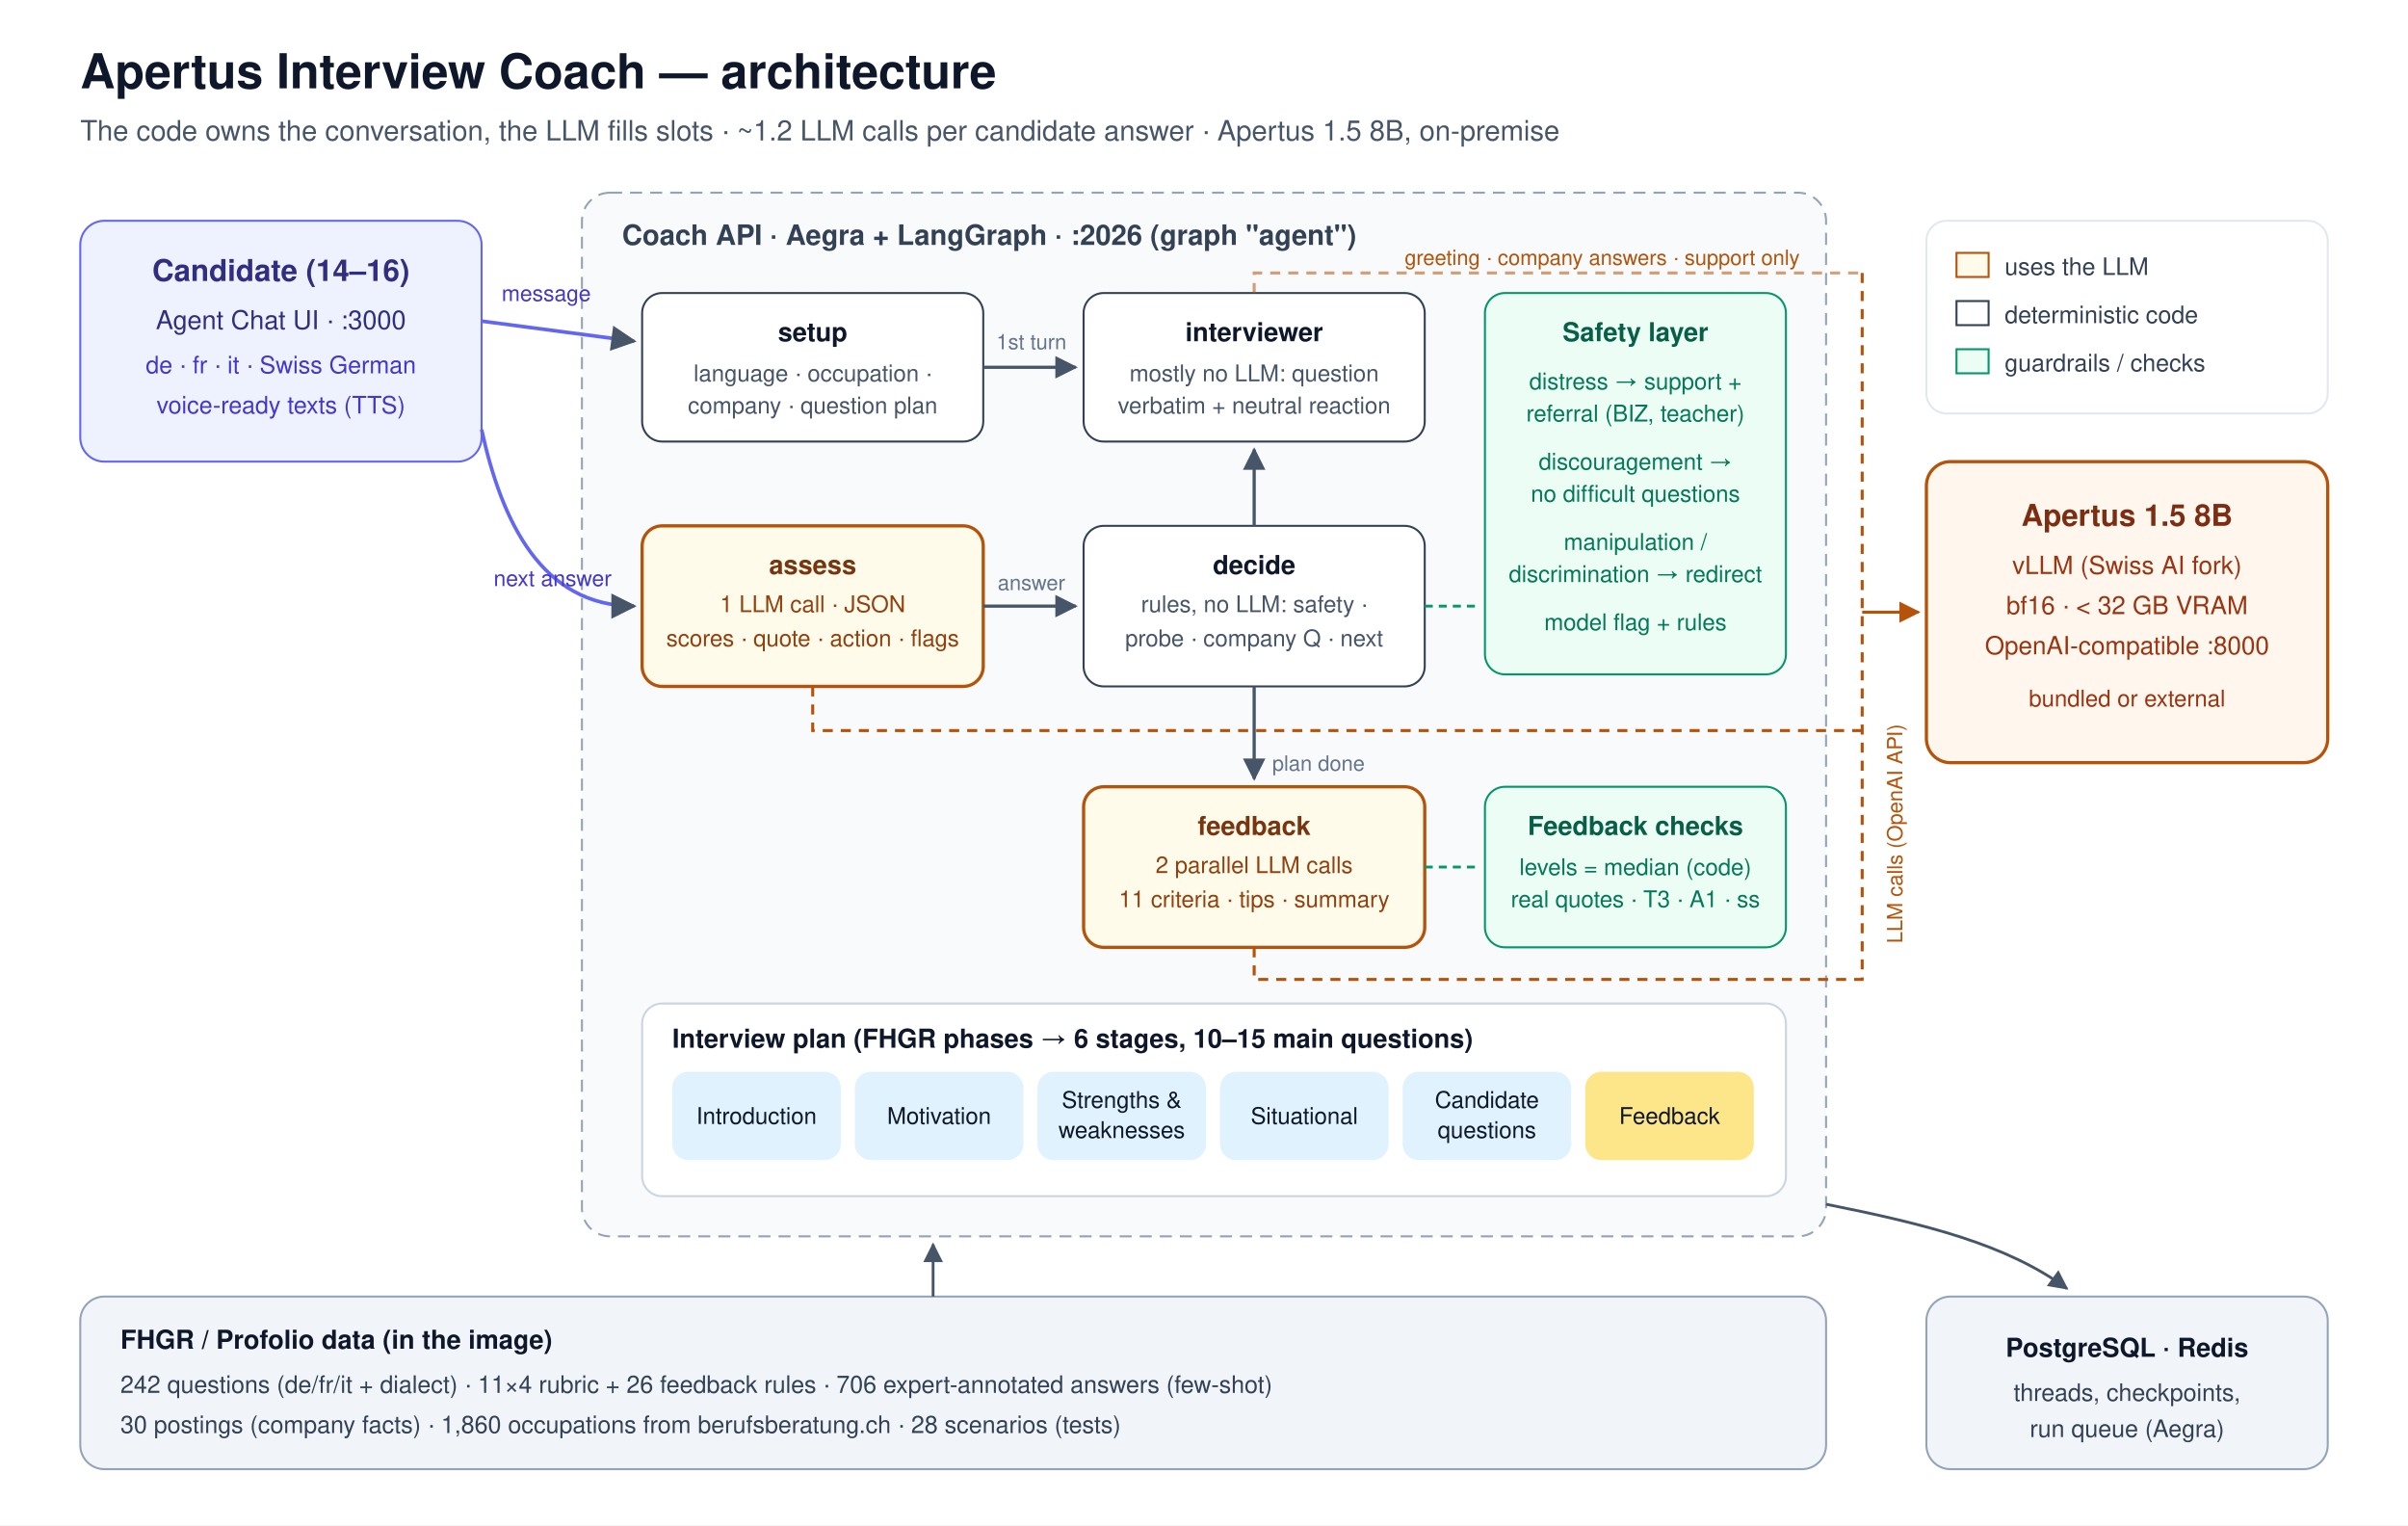
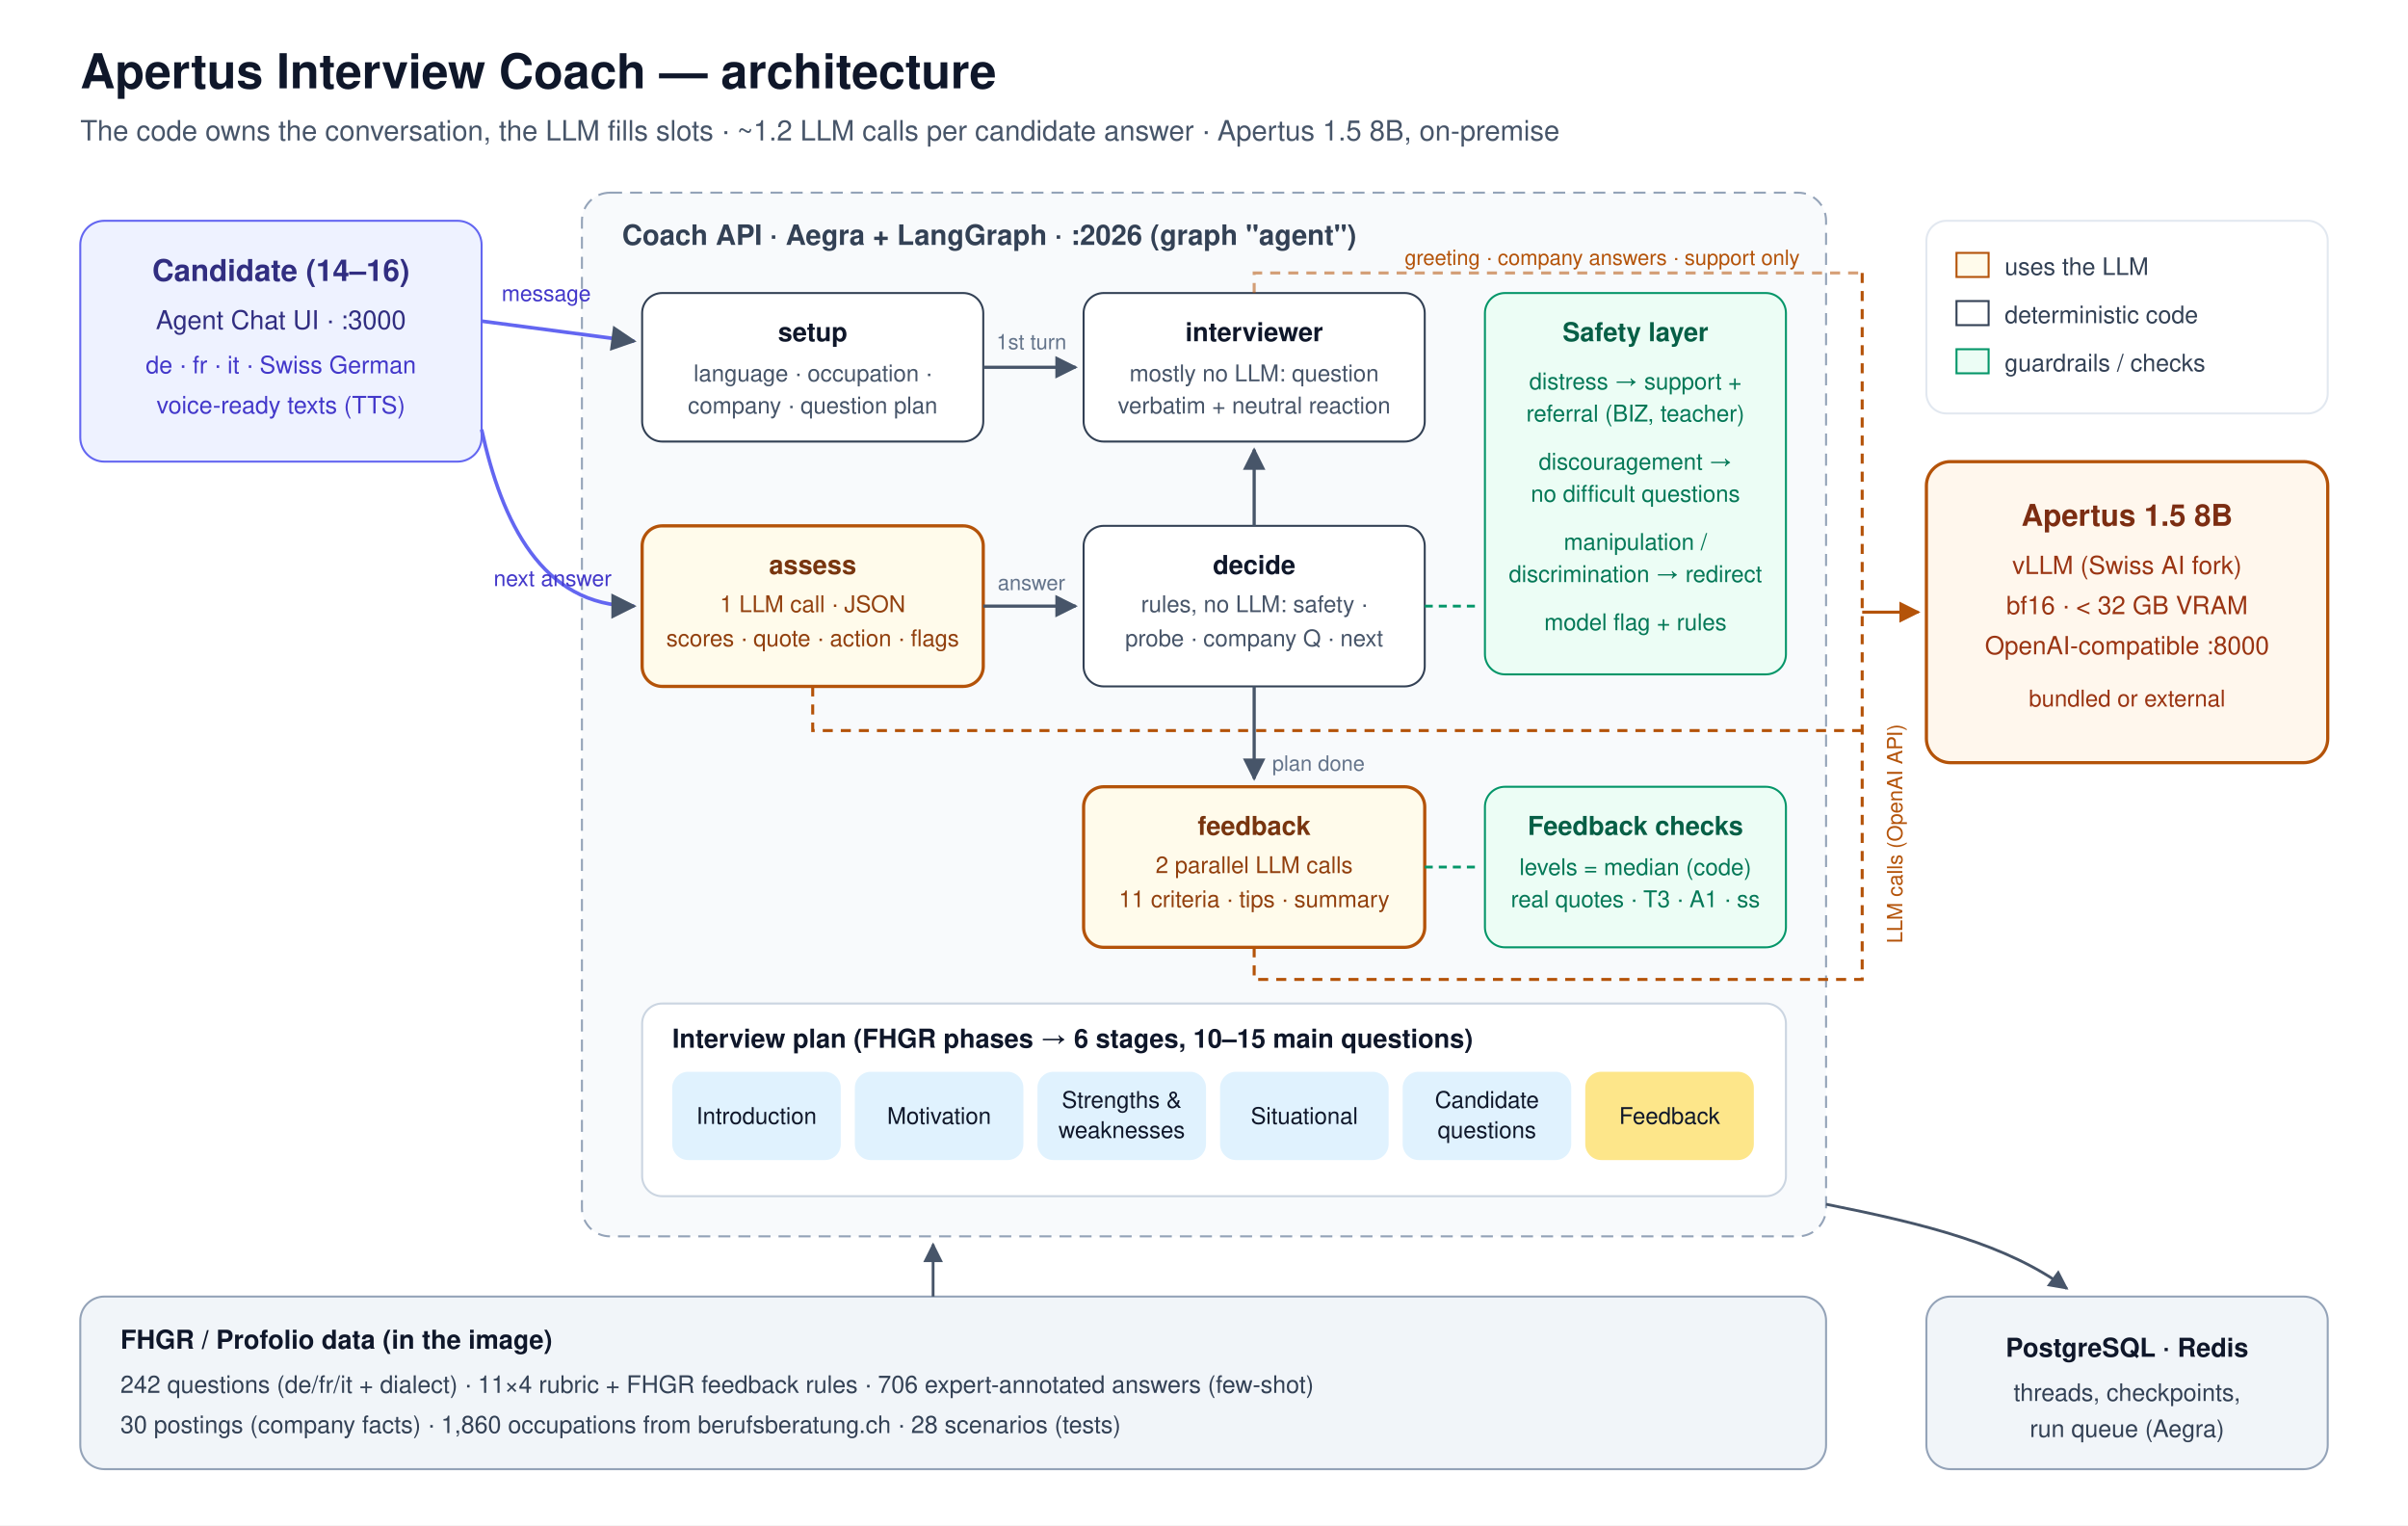
<svg xmlns="http://www.w3.org/2000/svg" viewBox="0 0 1200 760" width="1200" height="760" font-family="Segoe UI, Helvetica, Arial, sans-serif">
  <defs>
    <marker id="a" viewBox="0 0 10 10" refX="9" refY="5" markerWidth="7" markerHeight="7" orient="auto-start-reverse">
      <path d="M0,0 L10,5 L0,10 z" fill="#475569" />
    </marker>
    <marker id="b" viewBox="0 0 10 10" refX="9" refY="5" markerWidth="7" markerHeight="7" orient="auto-start-reverse">
      <path d="M0,0 L10,5 L0,10 z" fill="#b45309" />
    </marker>
  </defs>
  <rect width="1200" height="760" fill="#ffffff" />
  <text x="40" y="44" font-size="24" font-weight="700" fill="#0f172a">Apertus Interview Coach — architecture</text>
  <text x="40" y="70" font-size="14" fill="#475569">The code owns the conversation, the LLM fills slots · ~1.2 LLM calls per candidate answer · Apertus 1.5 8B, on-premise</text>
  <rect x="40" y="110" width="200" height="120" rx="12" fill="#eef2ff" stroke="#6366f1" />
  <text x="140" y="140" text-anchor="middle" font-size="15" font-weight="700" fill="#312e81">Candidate (14–16)</text>
  <text x="140" y="164" text-anchor="middle" font-size="13" fill="#312e81">Agent Chat UI · :3000</text>
  <text x="140" y="186" text-anchor="middle" font-size="12" fill="#4338ca">de · fr · it · Swiss German</text>
  <text x="140" y="206" text-anchor="middle" font-size="12" fill="#4338ca">voice-ready texts (TTS)</text>
  <rect x="290" y="96" width="620" height="520" rx="14" fill="#f8fafc" stroke="#94a3b8" stroke-dasharray="6 4" />
  <text x="310" y="122" font-size="14" font-weight="700" fill="#334155">Coach API · Aegra + LangGraph · :2026 (graph "agent")</text>
  <g font-size="13">
    <rect x="320" y="146" width="170" height="74" rx="10" fill="#ffffff" stroke="#334155" />
    <text x="405" y="170" text-anchor="middle" font-weight="700" fill="#0f172a">setup</text>
    <text x="405" y="190" text-anchor="middle" font-size="11.5" fill="#475569">language · occupation ·</text>
    <text x="405" y="206" text-anchor="middle" font-size="11.5" fill="#475569">company · question plan</text>
    <rect x="320" y="262" width="170" height="80" rx="10" fill="#fffbeb" stroke="#b45309" stroke-width="1.6" />
    <text x="405" y="286" text-anchor="middle" font-weight="700" fill="#78350f">assess</text>
    <text x="405" y="305" text-anchor="middle" font-size="11.5" fill="#92400e">1 LLM call · JSON</text>
    <text x="405" y="322" text-anchor="middle" font-size="11.5" fill="#92400e">scores · quote · action · flags</text>
    <rect x="540" y="262" width="170" height="80" rx="10" fill="#ffffff" stroke="#334155" />
    <text x="625" y="286" text-anchor="middle" font-weight="700" fill="#0f172a">decide</text>
    <text x="625" y="305" text-anchor="middle" font-size="11.5" fill="#475569">rules, no LLM: safety ·</text>
    <text x="625" y="322" text-anchor="middle" font-size="11.5" fill="#475569">probe · company Q · next</text>
    <rect x="540" y="146" width="170" height="74" rx="10" fill="#ffffff" stroke="#334155" />
    <text x="625" y="170" text-anchor="middle" font-weight="700" fill="#0f172a">interviewer</text>
    <text x="625" y="190" text-anchor="middle" font-size="11.5" fill="#475569">mostly no LLM: question</text>
    <text x="625" y="206" text-anchor="middle" font-size="11.5" fill="#475569">verbatim + neutral reaction</text>
    <rect x="540" y="392" width="170" height="80" rx="10" fill="#fffbeb" stroke="#b45309" stroke-width="1.6" />
    <text x="625" y="416" text-anchor="middle" font-weight="700" fill="#78350f">feedback</text>
    <text x="625" y="435" text-anchor="middle" font-size="11.5" fill="#92400e">2 parallel LLM calls</text>
    <text x="625" y="452" text-anchor="middle" font-size="11.5" fill="#92400e">11 criteria · tips · summary</text>
    <rect x="740" y="146" width="150" height="190" rx="10" fill="#ecfdf5" stroke="#059669" />
    <text x="815" y="170" text-anchor="middle" font-weight="700" fill="#065f46">Safety layer</text>
    <text x="815" y="194" text-anchor="middle" font-size="11.5" fill="#047857">distress → support +</text>
    <text x="815" y="210" text-anchor="middle" font-size="11.5" fill="#047857">referral (BIZ, teacher)</text>
    <text x="815" y="234" text-anchor="middle" font-size="11.5" fill="#047857">discouragement →</text>
    <text x="815" y="250" text-anchor="middle" font-size="11.5" fill="#047857">no difficult questions</text>
    <text x="815" y="274" text-anchor="middle" font-size="11.5" fill="#047857">manipulation /</text>
    <text x="815" y="290" text-anchor="middle" font-size="11.5" fill="#047857">discrimination → redirect</text>
    <text x="815" y="314" text-anchor="middle" font-size="11.5" fill="#047857">model flag + rules</text>
    <rect x="740" y="392" width="150" height="80" rx="10" fill="#ecfdf5" stroke="#059669" />
    <text x="815" y="416" text-anchor="middle" font-weight="700" fill="#065f46">Feedback checks</text>
    <text x="815" y="436" text-anchor="middle" font-size="11.5" fill="#047857">levels = median (code)</text>
    <text x="815" y="452" text-anchor="middle" font-size="11.5" fill="#047857">real quotes · T3 · A1 · ss</text>
  </g>
  <path d="M490 183 L536 183" stroke="#475569" stroke-width="1.6" fill="none" marker-end="url(#a)" />
  <path d="M490 302 L536 302" stroke="#475569" stroke-width="1.6" fill="none" marker-end="url(#a)" />
  <path d="M625 262 L625 224" stroke="#475569" stroke-width="1.6" fill="none" marker-end="url(#a)" />
  <path d="M625 342 L625 388" stroke="#475569" stroke-width="1.6" fill="none" marker-end="url(#a)" />
  <path d="M710 302 L736 302" stroke="#059669" stroke-width="1.4" fill="none" stroke-dasharray="4 3" />
  <path d="M710 432 L736 432" stroke="#059669" stroke-width="1.4" fill="none" stroke-dasharray="4 3" />
  <text x="514" y="174" text-anchor="middle" font-size="10.5" fill="#64748b">1st turn</text>
  <text x="514" y="294" text-anchor="middle" font-size="10.5" fill="#64748b">answer</text>
  <text x="634" y="384" font-size="10.5" fill="#64748b">plan done</text>
  <path d="M240 160 L316 170" stroke="#6366f1" stroke-width="1.8" fill="none" marker-end="url(#a)" />
  <path d="M316 302 C 270 302, 250 260, 240 214" stroke="#6366f1" stroke-width="1.8" fill="none" marker-start="url(#a)" />
  <text x="250" y="150" font-size="11" fill="#4338ca">message</text>
  <text x="246" y="292" font-size="11" fill="#4338ca">next answer</text>
  <rect x="320" y="500" width="570" height="96" rx="10" fill="#ffffff" stroke="#cbd5e1" />
  <text x="335" y="522" font-size="13" font-weight="700" fill="#0f172a">Interview plan (FHGR phases → 6 stages, 10–15 main questions)</text>
  <g font-size="11.5" fill="#0f172a">
    <rect x="335" y="534" width="84" height="44" rx="8" fill="#e0f2fe" />
    <text x="377" y="560" text-anchor="middle">Introduction</text>
    <rect x="426" y="534" width="84" height="44" rx="8" fill="#e0f2fe" />
    <text x="468" y="560" text-anchor="middle">Motivation</text>
    <rect x="517" y="534" width="84" height="44" rx="8" fill="#e0f2fe" />
    <text x="559" y="552" text-anchor="middle">Strengths &amp;</text>
    <text x="559" y="567" text-anchor="middle">weaknesses</text>
    <rect x="608" y="534" width="84" height="44" rx="8" fill="#e0f2fe" />
    <text x="650" y="560" text-anchor="middle">Situational</text>
    <rect x="699" y="534" width="84" height="44" rx="8" fill="#e0f2fe" />
    <text x="741" y="552" text-anchor="middle">Candidate</text>
    <text x="741" y="567" text-anchor="middle">questions</text>
    <rect x="790" y="534" width="84" height="44" rx="8" fill="#fde68a" />
    <text x="832" y="560" text-anchor="middle">Feedback</text>
  </g>
  <rect x="960" y="230" width="200" height="150" rx="12" fill="#fff7ed" stroke="#b45309" stroke-width="1.6" />
  <text x="1060" y="262" text-anchor="middle" font-size="15" font-weight="700" fill="#7c2d12">Apertus 1.5 8B</text>
  <text x="1060" y="286" text-anchor="middle" font-size="12.5" fill="#9a3412">vLLM (Swiss AI fork)</text>
  <text x="1060" y="306" text-anchor="middle" font-size="12.5" fill="#9a3412">bf16 · &lt; 32 GB VRAM</text>
  <text x="1060" y="326" text-anchor="middle" font-size="12.5" fill="#9a3412">OpenAI-compatible :8000</text>
  <text x="1060" y="352" text-anchor="middle" font-size="11.5" fill="#9a3412">bundled or external</text>
  <g stroke="#b45309" stroke-width="1.5" fill="none" stroke-dasharray="5 4">
    <path d="M405 342 L405 364 L928 364" />
    <path d="M625 472 L625 488 L928 488 L928 136" />
    <path d="M625 146 L625 136 L928 136" stroke-opacity="0.55" />
    <path d="M928 305 L956 305" stroke-dasharray="none" marker-end="url(#b)" />
  </g>
  <text x="948" y="470" font-size="10.5" fill="#b45309" transform="rotate(-90 948 470)">LLM calls (OpenAI API)</text>
  <text x="700" y="132" font-size="10.5" fill="#b45309">greeting · company answers · support only</text>
  <rect x="40" y="646" width="870" height="86" rx="12" fill="#f1f5f9" stroke="#94a3b8" />
  <text x="60" y="672" font-size="13" font-weight="700" fill="#0f172a">FHGR / Profolio data (in the image)</text>
-   <text x="60" y="694" font-size="12" fill="#334155">242 questions (de/fr/it + dialect) · 11×4 rubric + 26 feedback rules · 706 expert-annotated answers (few-shot)</text>
+   <text x="60" y="694" font-size="12" fill="#334155">242 questions (de/fr/it + dialect) · 11×4 rubric + FHGR feedback rules · 706 expert-annotated answers (few-shot)</text>
  <text x="60" y="714" font-size="12" fill="#334155">30 postings (company facts) · 1,860 occupations from berufsberatung.ch · 28 scenarios (tests)</text>
  <path d="M465 646 L465 620" stroke="#475569" stroke-width="1.4" fill="none" marker-end="url(#a)" />
  <rect x="960" y="646" width="200" height="86" rx="12" fill="#f1f5f9" stroke="#94a3b8" />
  <text x="1060" y="676" text-anchor="middle" font-size="13" font-weight="700" fill="#0f172a">PostgreSQL · Redis</text>
  <text x="1060" y="698" text-anchor="middle" font-size="12" fill="#334155">threads, checkpoints,</text>
  <text x="1060" y="716" text-anchor="middle" font-size="12" fill="#334155">run queue (Aegra)</text>
  <path d="M910 600 C 960 610, 1000 620, 1030 642" stroke="#475569" stroke-width="1.4" fill="none" marker-end="url(#a)" />
  <rect x="960" y="110" width="200" height="96" rx="10" fill="#ffffff" stroke="#e2e8f0" />
  <rect x="975" y="126" width="16" height="12" fill="#fffbeb" stroke="#b45309" />
  <text x="999" y="137" font-size="12" fill="#334155">uses the LLM</text>
  <rect x="975" y="150" width="16" height="12" fill="#ffffff" stroke="#334155" />
  <text x="999" y="161" font-size="12" fill="#334155">deterministic code</text>
  <rect x="975" y="174" width="16" height="12" fill="#ecfdf5" stroke="#059669" />
  <text x="999" y="185" font-size="12" fill="#334155">guardrails / checks</text>
</svg>
